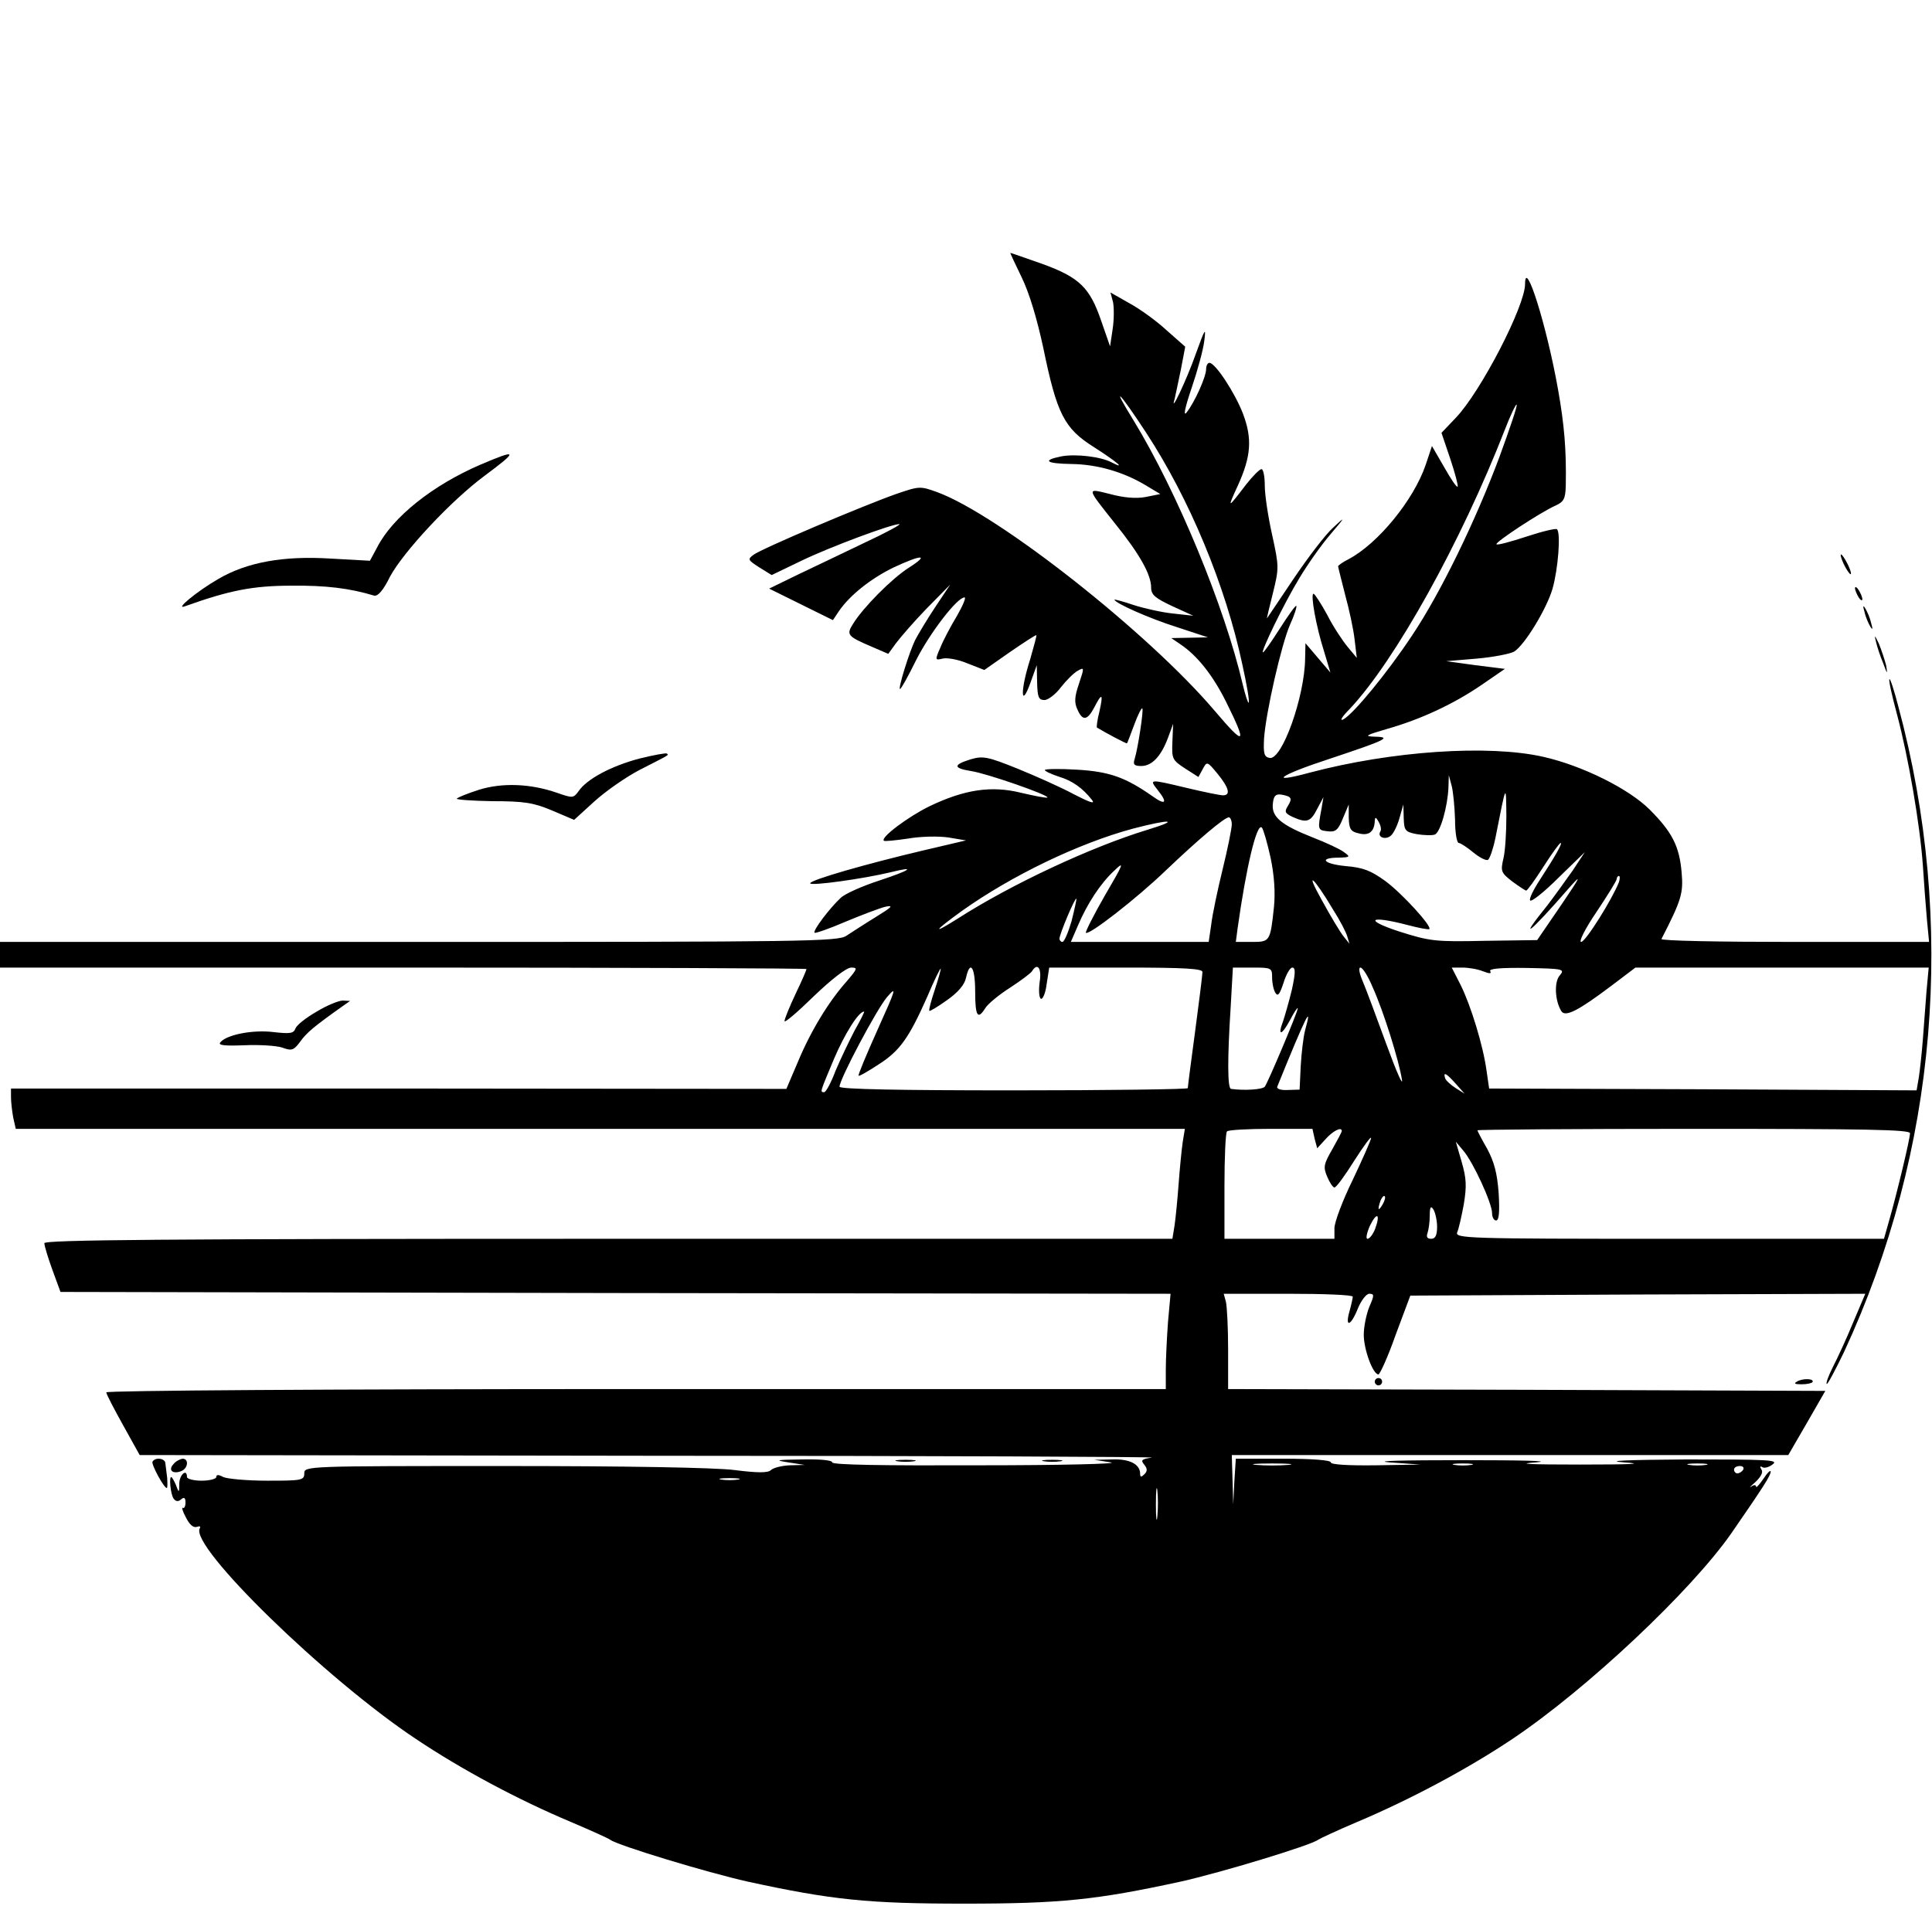
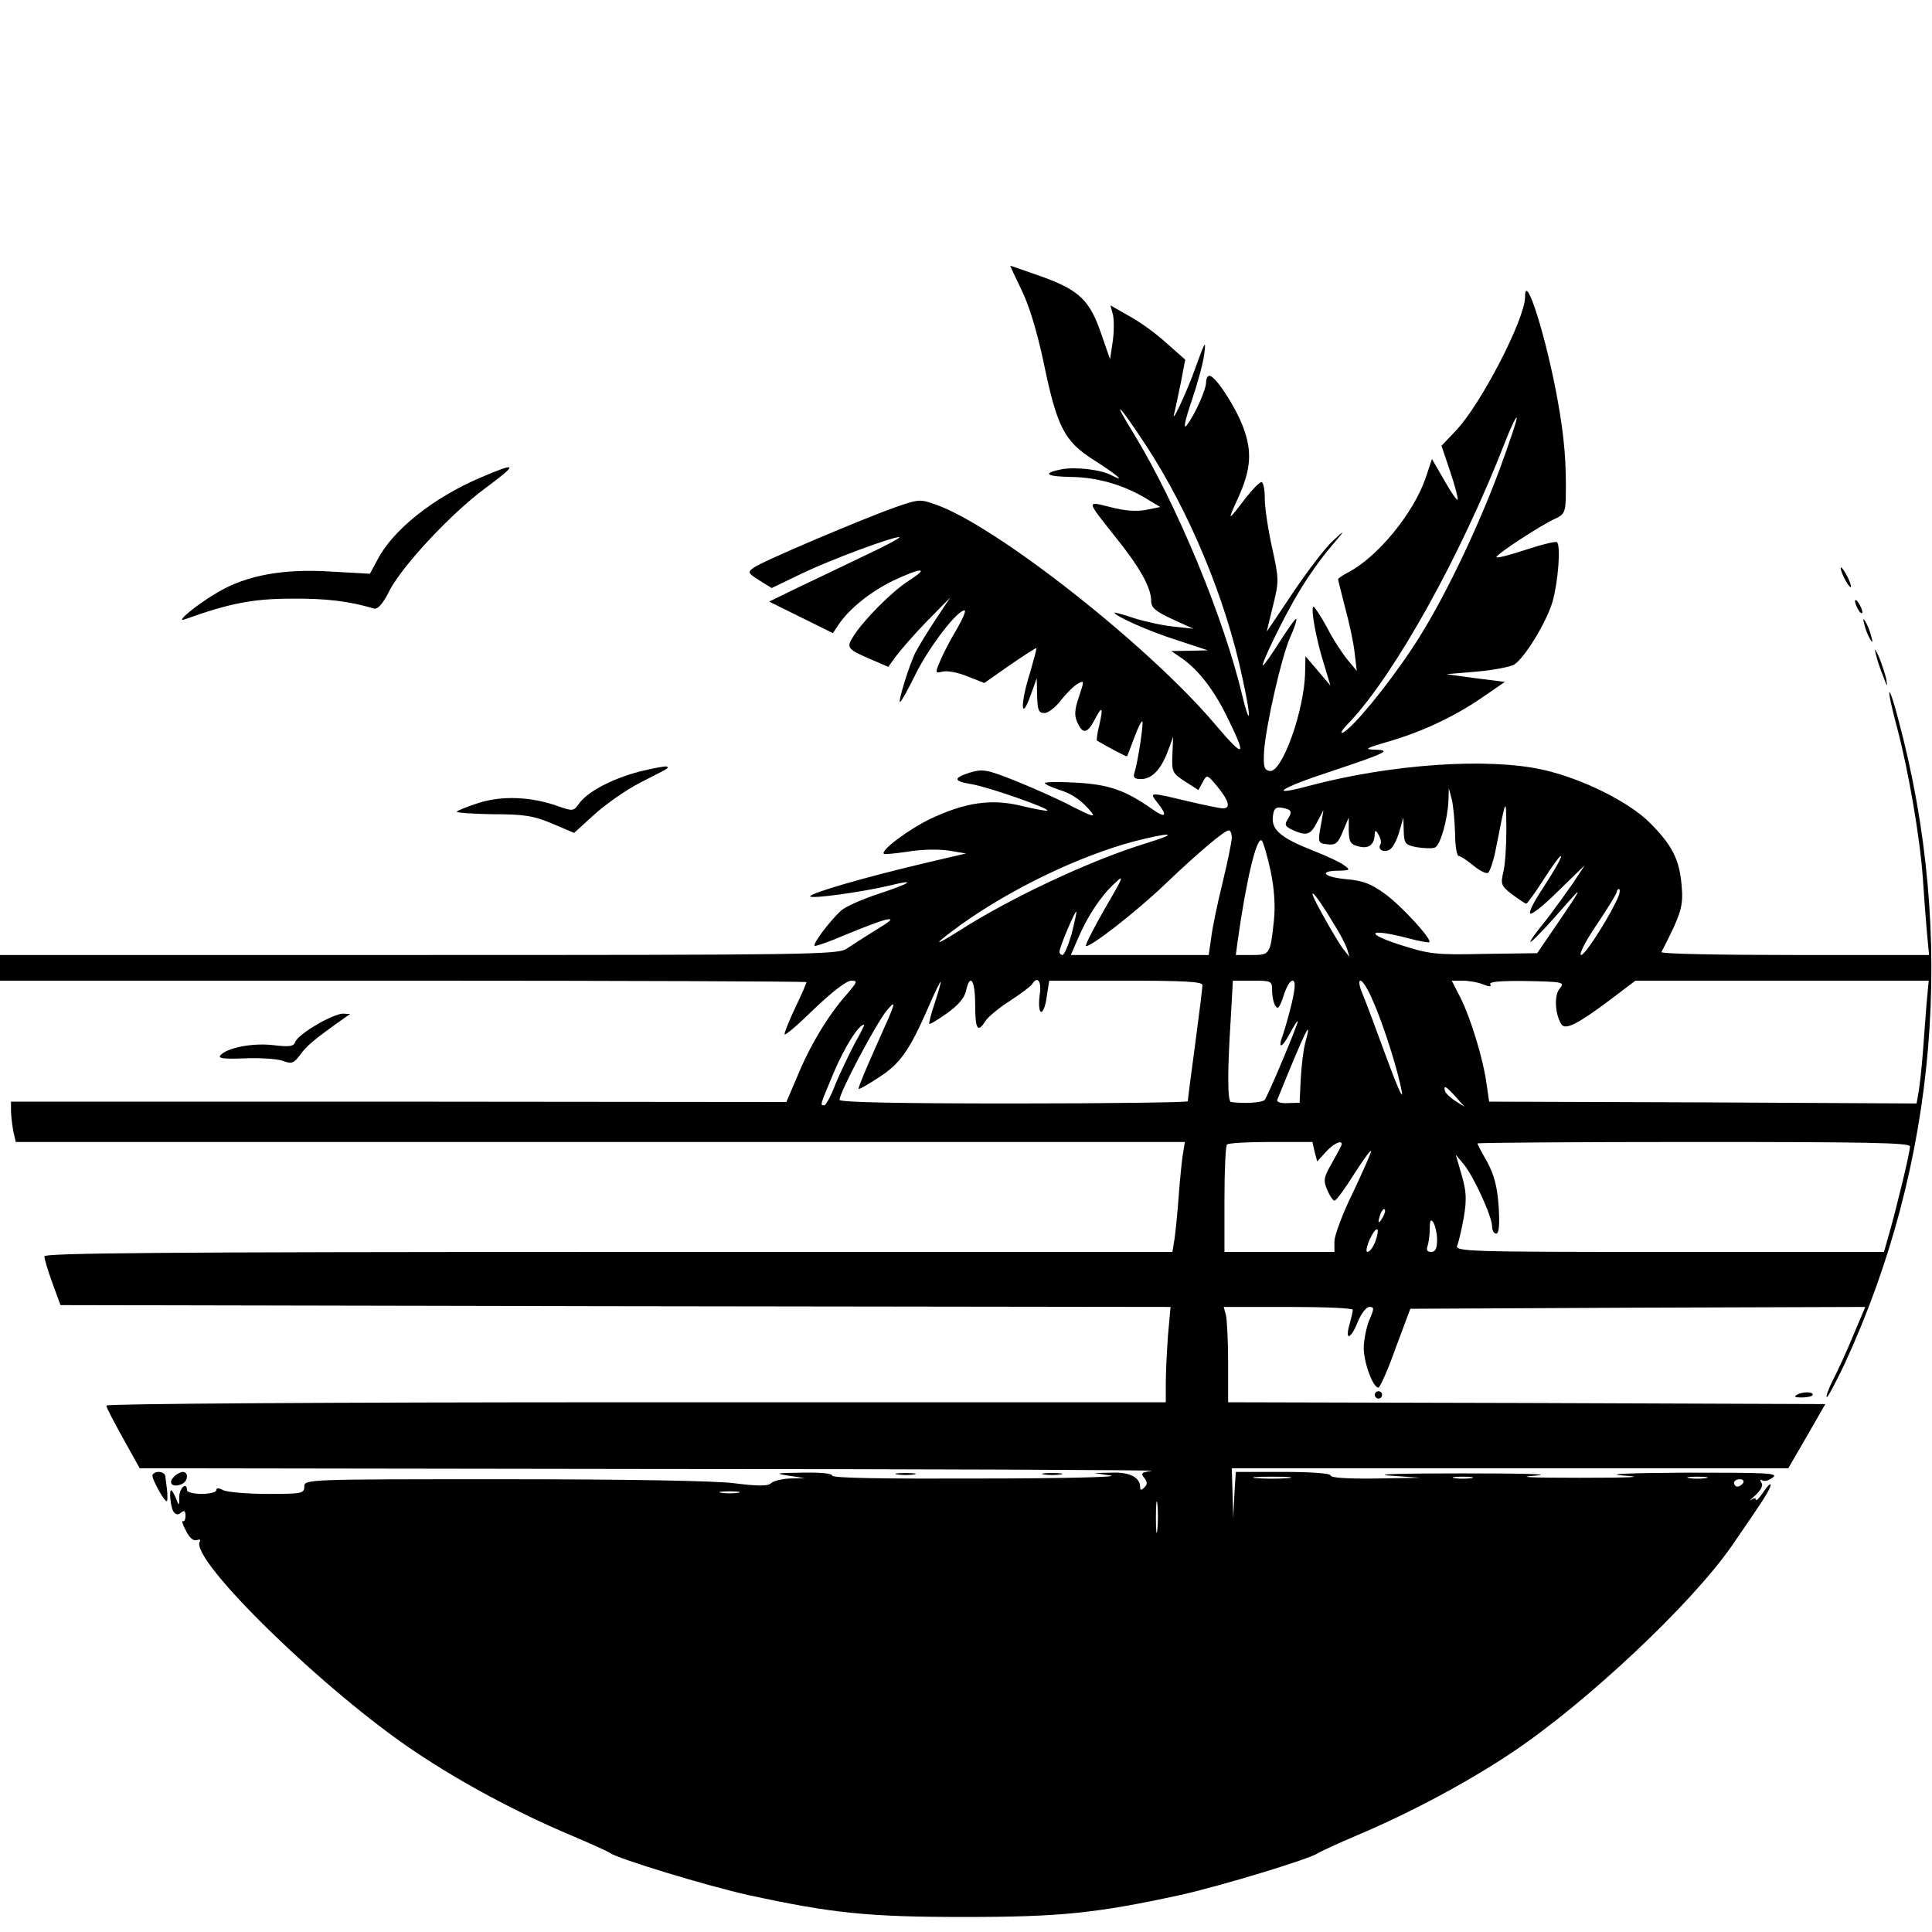
- <svg xmlns="http://www.w3.org/2000/svg" version="1.0" width="527pt" height="520pt" viewBox="0 0 527 520" preserveAspectRatio="xMidYMid meet">
+ <svg xmlns="http://www.w3.org/2000/svg" version="1.0" width="32pt" height="32pt" viewBox="0 0 527 520" preserveAspectRatio="xMidYMid meet">
  <g transform="translate(0,520) scale(0.1,-0.1)" fill="#000000" stroke="none">
    <path d="M2787 4443 c21 -43 42 -114 59 -193 37 -180 57 -219 138 -270 61 -39 90 -63 49 -42 -29 16 -98 24 -137 17 -55 -11 -43 -20 27 -21 71 -1 142 -22 202 -58 l40 -24 -40 -8 c-26 -5 -60 -2 -97 8 -65 16 -66 20 14 -81 67 -83 98 -139 98 -174 0 -20 11 -29 58 -51 l57 -26 -55 6 c-30 3 -79 14 -107 23 -29 10 -53 16 -53 15 0 -9 94 -51 170 -75 l85 -28 -50 -1 -50 -1 25 -17 c46 -31 88 -84 124 -156 59 -119 53 -124 -31 -25 -179 211 -588 534 -756 596 -47 17 -49 17 -113 -5 -88 -31 -367 -149 -389 -166 -16 -12 -15 -14 16 -34 l34 -21 81 39 c81 39 246 100 267 100 7 0 -35 -23 -93 -50 -58 -28 -140 -67 -184 -88 l-78 -38 87 -43 87 -43 16 24 c30 44 87 89 148 119 79 37 101 37 43 0 -47 -30 -125 -109 -152 -153 -19 -30 -16 -34 52 -63 l44 -19 21 29 c12 16 49 59 84 95 l64 65 -40 -60 c-22 -33 -46 -73 -55 -90 -17 -34 -48 -135 -42 -135 3 0 23 36 45 81 38 74 111 169 131 169 5 0 -5 -23 -21 -51 -17 -28 -37 -66 -45 -86 -15 -34 -14 -35 6 -30 12 3 42 -2 68 -13 l46 -18 70 49 c38 26 70 47 72 46 1 -2 -7 -31 -17 -66 -27 -84 -26 -137 0 -66 l18 50 1 -47 c1 -40 4 -48 20 -48 10 0 31 16 45 35 15 19 35 39 46 45 18 10 18 9 3 -36 -12 -35 -13 -51 -4 -70 14 -32 27 -30 46 6 21 41 25 38 14 -11 -6 -23 -8 -42 -7 -44 23 -14 81 -45 82 -43 2 2 10 25 20 51 10 27 20 47 22 44 4 -4 -12 -109 -21 -138 -5 -15 -1 -19 18 -19 29 0 54 26 73 77 l14 38 -2 -49 c-2 -47 0 -50 35 -73 l36 -23 12 22 c11 21 12 21 40 -13 31 -38 37 -59 15 -59 -8 0 -52 9 -98 20 -105 25 -104 25 -79 -7 27 -34 20 -41 -16 -15 -73 51 -117 67 -206 72 -48 3 -87 2 -87 -1 0 -3 17 -11 38 -18 37 -11 65 -31 91 -64 9 -12 -7 -6 -50 16 -35 19 -105 50 -154 70 -82 33 -94 35 -128 25 -48 -15 -47 -24 3 -32 44 -7 213 -66 207 -72 -2 -2 -34 4 -72 13 -81 20 -154 9 -250 -37 -57 -28 -134 -85 -124 -94 2 -2 32 1 66 6 34 6 83 7 110 3 l48 -8 -115 -27 c-157 -37 -310 -81 -310 -90 0 -8 144 12 219 30 72 18 56 6 -32 -23 -46 -15 -93 -36 -104 -47 -30 -28 -77 -90 -71 -95 2 -2 40 11 84 30 43 18 93 37 109 41 24 5 18 -1 -26 -28 -31 -19 -66 -42 -80 -51 -22 -16 -114 -17 -1166 -17 l-1143 0 0 -35 0 -35 1100 0 c605 0 1100 -2 1100 -4 0 -2 -13 -33 -30 -68 -16 -34 -30 -68 -30 -74 0 -6 36 25 80 68 48 46 89 78 102 78 18 0 17 -3 -12 -37 -49 -55 -98 -135 -133 -219 l-32 -75 -1058 1 -1057 0 0 -24 c0 -13 3 -38 6 -55 l7 -31 1594 0 1595 0 -6 -37 c-3 -21 -8 -72 -11 -113 -3 -41 -8 -92 -11 -113 l-6 -37 -1539 0 c-1225 0 -1539 -3 -1538 -12 0 -7 10 -40 22 -73 l22 -60 1514 -3 1514 -2 -7 -77 c-3 -42 -6 -100 -6 -130 l0 -53 -1445 0 c-840 0 -1445 -4 -1445 -9 0 -5 21 -45 46 -90 l45 -81 1397 -2 c768 0 1382 -3 1364 -5 -28 -4 -31 -7 -21 -19 9 -11 9 -18 1 -26 -9 -9 -12 -9 -12 1 0 26 -29 41 -77 39 l-48 -1 45 -7 c25 -4 -136 -8 -357 -8 -263 -1 -403 1 -403 8 0 6 -33 9 -82 8 -71 -1 -77 -2 -38 -8 l45 -7 -41 -1 c-22 -1 -45 -7 -51 -13 -8 -8 -36 -8 -99 0 -54 7 -302 11 -631 11 -536 0 -543 0 -543 -20 0 -19 -7 -20 -101 -20 -55 0 -109 5 -120 10 -13 7 -19 7 -19 0 0 -5 -18 -10 -40 -10 -22 0 -40 5 -40 10 0 24 -20 7 -21 -17 0 -27 -1 -27 -9 -5 -5 12 -11 22 -13 22 -6 0 -2 -45 6 -58 6 -9 13 -10 21 -3 8 7 12 5 12 -9 0 -10 -4 -17 -7 -14 -4 2 -1 -10 8 -26 10 -20 20 -29 30 -26 8 3 11 1 8 -4 -29 -48 343 -411 590 -575 124 -83 277 -165 422 -226 54 -23 103 -45 108 -49 20 -15 263 -89 375 -114 230 -50 328 -60 590 -60 262 0 360 10 590 60 112 25 355 99 375 114 6 4 53 26 105 48 147 62 304 146 425 227 203 136 488 404 598 562 87 126 107 157 107 168 0 5 -9 -3 -20 -20 -11 -16 -20 -26 -20 -21 0 5 -6 5 -13 0 -7 -5 -2 1 11 12 15 14 22 27 17 34 -5 8 -4 11 2 7 6 -4 19 0 29 8 16 12 -15 13 -236 13 -165 -1 -225 -4 -170 -8 59 -4 22 -6 -120 -6 -139 0 -178 2 -120 6 48 4 -39 6 -200 6 -161 0 -248 -2 -200 -6 l85 -6 -122 -2 c-77 -1 -123 2 -123 8 0 6 -50 10 -130 10 l-129 0 -4 -62 -3 -63 -2 68 -2 67 759 0 759 0 51 88 50 87 -815 3 -814 2 0 108 c0 59 -3 117 -6 130 l-6 22 176 0 c97 0 176 -3 176 -8 0 -4 -4 -22 -9 -40 -13 -46 4 -40 23 8 9 22 23 40 31 40 14 0 14 -4 0 -36 -8 -20 -15 -54 -15 -76 0 -40 25 -108 40 -108 4 0 26 48 47 108 l40 107 620 3 621 2 -33 -78 c-18 -44 -43 -98 -55 -121 -12 -24 -20 -45 -17 -47 2 -2 23 37 47 87 255 550 307 1171 148 1762 -11 43 -22 76 -24 74 -3 -2 7 -46 21 -98 31 -117 62 -298 70 -409 3 -47 8 -113 11 -147 l6 -63 -367 0 c-202 0 -365 3 -363 8 55 107 60 125 55 182 -6 71 -26 110 -87 171 -57 57 -184 120 -290 144 -150 34 -414 16 -637 -43 -118 -32 -83 -7 55 38 153 51 170 59 122 60 -30 1 -25 4 33 21 92 26 182 68 258 120 l64 44 -80 10 -80 11 83 7 c46 4 91 13 102 19 29 18 89 117 105 172 15 53 23 152 12 162 -3 3 -41 -6 -83 -20 -43 -14 -79 -24 -82 -21 -5 5 121 88 162 106 22 10 26 19 27 53 2 98 -4 167 -21 263 -31 175 -90 362 -90 288 0 -60 -121 -294 -189 -365 l-39 -41 24 -71 c13 -39 22 -73 20 -76 -3 -2 -19 22 -37 54 l-33 57 -17 -51 c-33 -97 -131 -216 -211 -258 -16 -8 -28 -17 -28 -19 0 -3 9 -37 19 -77 11 -40 23 -95 26 -123 l6 -50 -25 30 c-14 17 -40 56 -56 88 -17 31 -34 57 -37 57 -9 0 7 -89 28 -155 l18 -60 -34 40 -34 40 -1 -42 c-1 -103 -63 -278 -97 -271 -15 3 -17 12 -15 53 5 71 47 256 71 311 12 26 19 49 17 51 -2 2 -22 -26 -45 -62 -23 -36 -43 -65 -46 -65 -7 0 57 133 99 202 22 37 60 91 85 120 42 49 42 51 7 18 -21 -19 -69 -82 -108 -140 -39 -58 -71 -106 -72 -107 -1 -2 6 29 16 68 17 69 17 73 -2 160 -11 49 -20 109 -20 134 0 25 -4 45 -9 45 -5 0 -24 -19 -42 -42 -51 -67 -52 -67 -23 -4 37 81 40 129 15 196 -22 58 -76 140 -92 140 -5 0 -9 -8 -9 -17 0 -21 -31 -90 -53 -118 -10 -13 -5 12 13 65 16 47 32 105 35 130 5 39 2 34 -23 -35 -24 -69 -72 -170 -58 -124 2 10 10 45 17 80 l12 63 -51 45 c-28 26 -74 59 -102 74 l-51 29 7 -26 c3 -15 3 -48 -1 -74 l-7 -47 -24 69 c-31 91 -59 119 -161 156 -46 16 -85 30 -87 30 -1 0 13 -30 31 -67z m339 -423 c118 -180 217 -417 263 -634 12 -54 20 -101 17 -103 -2 -2 -9 20 -16 49 -50 214 -179 526 -298 721 -63 102 -40 80 34 -33z m964 -67 c-65 -174 -161 -372 -239 -488 -67 -101 -159 -213 -187 -228 -11 -5 -3 8 18 29 124 132 303 454 423 762 15 39 30 70 32 68 3 -2 -19 -66 -47 -143z m-121 -990 c0 -35 5 -63 10 -63 5 0 23 -12 40 -26 17 -14 35 -23 40 -20 5 4 14 30 20 59 30 152 29 150 30 62 0 -44 -3 -97 -8 -117 -8 -35 -7 -39 24 -63 19 -14 36 -25 38 -25 3 0 24 29 47 65 23 36 44 65 47 65 6 0 -16 -38 -55 -98 -19 -29 -32 -55 -28 -59 4 -4 39 24 78 63 l71 69 -33 -50 c-19 -27 -50 -70 -69 -95 -84 -104 -48 -76 57 45 38 43 35 36 -20 -45 l-65 -95 -144 -2 c-135 -3 -149 -1 -234 26 -97 32 -78 44 25 17 30 -8 57 -13 59 -11 7 8 -74 97 -120 131 -40 29 -61 37 -109 41 -61 6 -74 23 -17 23 30 1 31 2 13 15 -10 8 -49 26 -85 40 -86 34 -113 56 -109 92 2 22 8 27 23 25 28 -5 31 -10 18 -31 -10 -16 -8 -20 13 -30 38 -17 49 -14 67 22 l17 32 -5 -30 c-11 -59 -11 -60 16 -63 22 -3 29 3 42 35 l16 38 0 -36 c1 -31 5 -38 28 -43 27 -7 42 5 43 34 1 12 3 11 11 -3 5 -9 8 -21 4 -26 -9 -16 16 -24 30 -10 8 8 18 30 23 49 l10 35 1 -37 c1 -34 4 -38 36 -44 19 -3 41 -4 49 -1 15 6 35 77 37 129 l1 33 8 -30 c4 -16 8 -58 9 -92z m-609 -12 c0 -11 -11 -66 -25 -123 -14 -57 -28 -124 -31 -150 l-7 -48 -188 0 -188 0 19 44 c26 61 62 116 100 151 28 27 25 19 -26 -68 -31 -54 -54 -100 -52 -102 8 -8 139 94 218 170 87 83 160 145 172 145 4 0 8 -9 8 -19z m-230 -15 c-154 -47 -372 -149 -517 -242 -73 -46 -66 -35 10 20 136 97 319 185 467 225 103 27 132 25 40 -3z m336 -77 c10 -48 13 -95 9 -134 -10 -94 -11 -95 -60 -95 l-44 0 5 38 c23 164 52 288 66 274 4 -4 15 -42 24 -83z m171 -142 c18 -28 35 -61 38 -72 l6 -20 -16 20 c-9 11 -36 56 -60 100 -47 84 -22 63 32 -28z m779 76 c-18 -46 -91 -163 -103 -163 -7 0 10 35 42 82 30 45 55 85 55 90 0 4 3 8 6 8 3 0 3 -8 0 -17z m-1493 -106 c-9 -31 -20 -57 -25 -57 -4 0 -8 4 -8 9 0 12 42 112 46 109 1 -2 -5 -29 -13 -61z m-373 -187 c-10 -30 -17 -56 -15 -58 1 -2 23 11 48 29 30 21 48 42 52 61 11 50 25 30 25 -37 0 -68 7 -79 28 -45 7 11 37 36 67 55 29 19 56 39 60 45 15 25 27 8 21 -29 -3 -22 -2 -42 3 -46 5 -3 13 15 16 40 l7 45 209 0 c161 0 209 -3 209 -12 0 -7 -9 -80 -20 -162 -11 -81 -20 -151 -20 -155 0 -3 -214 -6 -475 -6 -310 0 -475 3 -475 10 0 20 101 211 130 245 27 31 24 22 -26 -89 -30 -67 -54 -124 -52 -126 2 -2 26 12 55 31 58 37 83 73 133 186 18 43 35 77 36 75 1 -1 -6 -27 -16 -57z m920 33 c0 -16 4 -34 9 -42 7 -11 12 -3 22 27 7 23 18 42 24 42 9 0 9 -14 -1 -60 -8 -33 -19 -71 -24 -86 -16 -42 -4 -40 19 3 11 21 20 35 21 32 0 -10 -81 -202 -90 -214 -7 -8 -56 -11 -92 -6 -10 1 -10 84 -1 224 l6 107 54 0 c51 0 53 -1 53 -27z m274 -26 c30 -66 72 -201 80 -252 4 -22 -15 21 -42 95 -27 74 -56 152 -65 173 -9 21 -12 37 -6 37 6 0 21 -24 33 -53z m301 43 c18 -7 24 -7 20 0 -5 7 28 10 99 9 100 -2 105 -3 91 -20 -16 -17 -14 -69 4 -98 11 -17 47 2 136 69 l66 50 400 0 400 0 -6 -65 c-3 -36 -7 -95 -10 -132 -3 -38 -8 -84 -11 -103 l-6 -35 -583 3 -583 2 -7 48 c-9 68 -43 179 -71 235 l-24 47 29 0 c16 0 41 -4 56 -10z m-1714 -162 c-15 -29 -39 -79 -52 -110 -12 -32 -26 -58 -31 -58 -12 0 -11 0 27 91 29 68 67 129 82 129 2 0 -10 -24 -26 -52z m1229 1 c-5 -19 -10 -63 -12 -98 l-3 -64 -33 -1 c-18 -1 -30 3 -28 9 79 195 97 230 76 154z m411 -146 l24 -27 -24 15 c-14 9 -27 21 -29 27 -6 19 3 14 29 -15z m-385 -150 l7 -26 22 24 c20 23 45 36 45 23 0 -3 -12 -25 -26 -50 -23 -40 -25 -48 -14 -74 7 -17 16 -30 20 -30 5 0 29 33 54 73 25 39 46 68 46 62 0 -5 -23 -57 -50 -114 -28 -57 -50 -116 -50 -132 l0 -29 -150 0 -150 0 0 143 c0 79 3 147 7 150 3 4 57 7 119 7 l114 0 6 -27z m1624 15 c0 -16 -36 -165 -56 -235 l-15 -53 -586 0 c-553 0 -585 1 -578 18 4 9 12 44 18 77 8 49 7 70 -6 115 l-16 55 21 -25 c27 -32 78 -143 78 -170 0 -11 5 -20 11 -20 8 0 10 23 7 74 -4 55 -12 85 -31 121 -15 26 -27 49 -27 51 0 2 266 4 590 4 469 0 590 -2 590 -12z m-1439 -195 c-12 -20 -14 -14 -5 12 4 9 9 14 11 11 3 -2 0 -13 -6 -23z m149 -60 c0 -24 -5 -33 -16 -33 -11 0 -14 5 -10 16 3 9 6 30 6 47 0 24 3 28 10 17 5 -8 10 -30 10 -47z m-169 -6 c-6 -15 -15 -27 -21 -27 -5 0 -2 16 7 36 19 39 29 32 14 -9z m-238 -644 c-24 -2 -62 -2 -85 0 -24 2 -5 4 42 4 47 0 66 -2 43 -4z m500 0 c-13 -2 -33 -2 -45 0 -13 2 -3 4 22 4 25 0 35 -2 23 -4z m640 0 c-13 -2 -33 -2 -45 0 -13 2 -3 4 22 4 25 0 35 -2 23 -4z m102 -13 c-3 -5 -10 -10 -16 -10 -5 0 -9 5 -9 10 0 6 7 10 16 10 8 0 12 -4 9 -10z m-2742 -27 c-13 -2 -33 -2 -45 0 -13 2 -3 4 22 4 25 0 35 -2 23 -4z m1144 -100 c-2 -21 -4 -6 -4 32 0 39 2 55 4 38 2 -18 2 -50 0 -70z" />
    <path d="M1310 3932 c-130 -56 -239 -143 -281 -225 l-20 -37 -108 6 c-128 8 -228 -10 -306 -56 -59 -34 -121 -86 -90 -74 120 43 185 56 290 56 94 1 159 -7 225 -27 10 -3 25 13 44 52 37 68 165 206 258 275 93 69 91 74 -12 30z" />
    <path d="M5021 3685 c0 -5 6 -21 14 -35 8 -14 14 -20 14 -15 0 6 -6 21 -14 35 -8 14 -14 21 -14 15z" />
    <path d="M5060 3595 c0 -5 5 -17 10 -25 5 -8 10 -10 10 -5 0 6 -5 17 -10 25 -5 8 -10 11 -10 5z" />
    <path d="M5086 3530 c3 -14 11 -32 16 -40 6 -10 7 -7 2 10 -3 14 -11 32 -16 40 -6 10 -7 7 -2 -10z" />
    <path d="M5117 3450 c3 -14 12 -41 20 -60 11 -30 12 -31 8 -6 -4 16 -13 43 -20 60 -11 23 -13 25 -8 6z" />
    <path d="M1743 3130 c-75 -20 -142 -55 -165 -89 -14 -19 -16 -19 -59 -4 -72 25 -149 28 -213 8 -31 -10 -58 -21 -60 -24 -2 -3 42 -6 97 -7 86 0 112 -4 162 -25 l61 -26 56 51 c31 28 87 67 124 86 84 43 78 39 73 44 -2 2 -36 -4 -76 -14z" />
    <path d="M864 2440 c-28 -16 -54 -36 -58 -46 -5 -14 -15 -15 -60 -10 -56 7 -128 -7 -145 -28 -7 -8 11 -10 64 -8 41 2 88 -1 104 -6 27 -10 32 -8 50 16 17 24 37 41 116 97 l20 14 -20 1 c-11 0 -43 -13 -71 -30z" />
    <path d="M3750 1430 c0 -5 5 -10 10 -10 6 0 10 5 10 10 0 6 -4 10 -10 10 -5 0 -10 -4 -10 -10z" />
    <path d="M4901 1430 c-9 -5 -4 -7 13 -7 15 0 28 3 30 6 6 10 -28 11 -43 1z" />
    <path d="M416 1212 c-4 -7 31 -72 39 -72 2 0 2 12 1 28 -2 15 -4 33 -5 40 -1 13 -27 17 -35 4z" />
    <path d="M473 1205 c-15 -16 -2 -28 21 -19 19 7 22 34 4 34 -7 -1 -19 -7 -25 -15z" />
    <path d="M2448 1213 c12 -2 32 -2 45 0 12 2 2 4 -23 4 -25 0 -35 -2 -22 -4z" />
    <path d="M2848 1213 c12 -2 32 -2 45 0 12 2 2 4 -23 4 -25 0 -35 -2 -22 -4z" />
  </g>
</svg>
